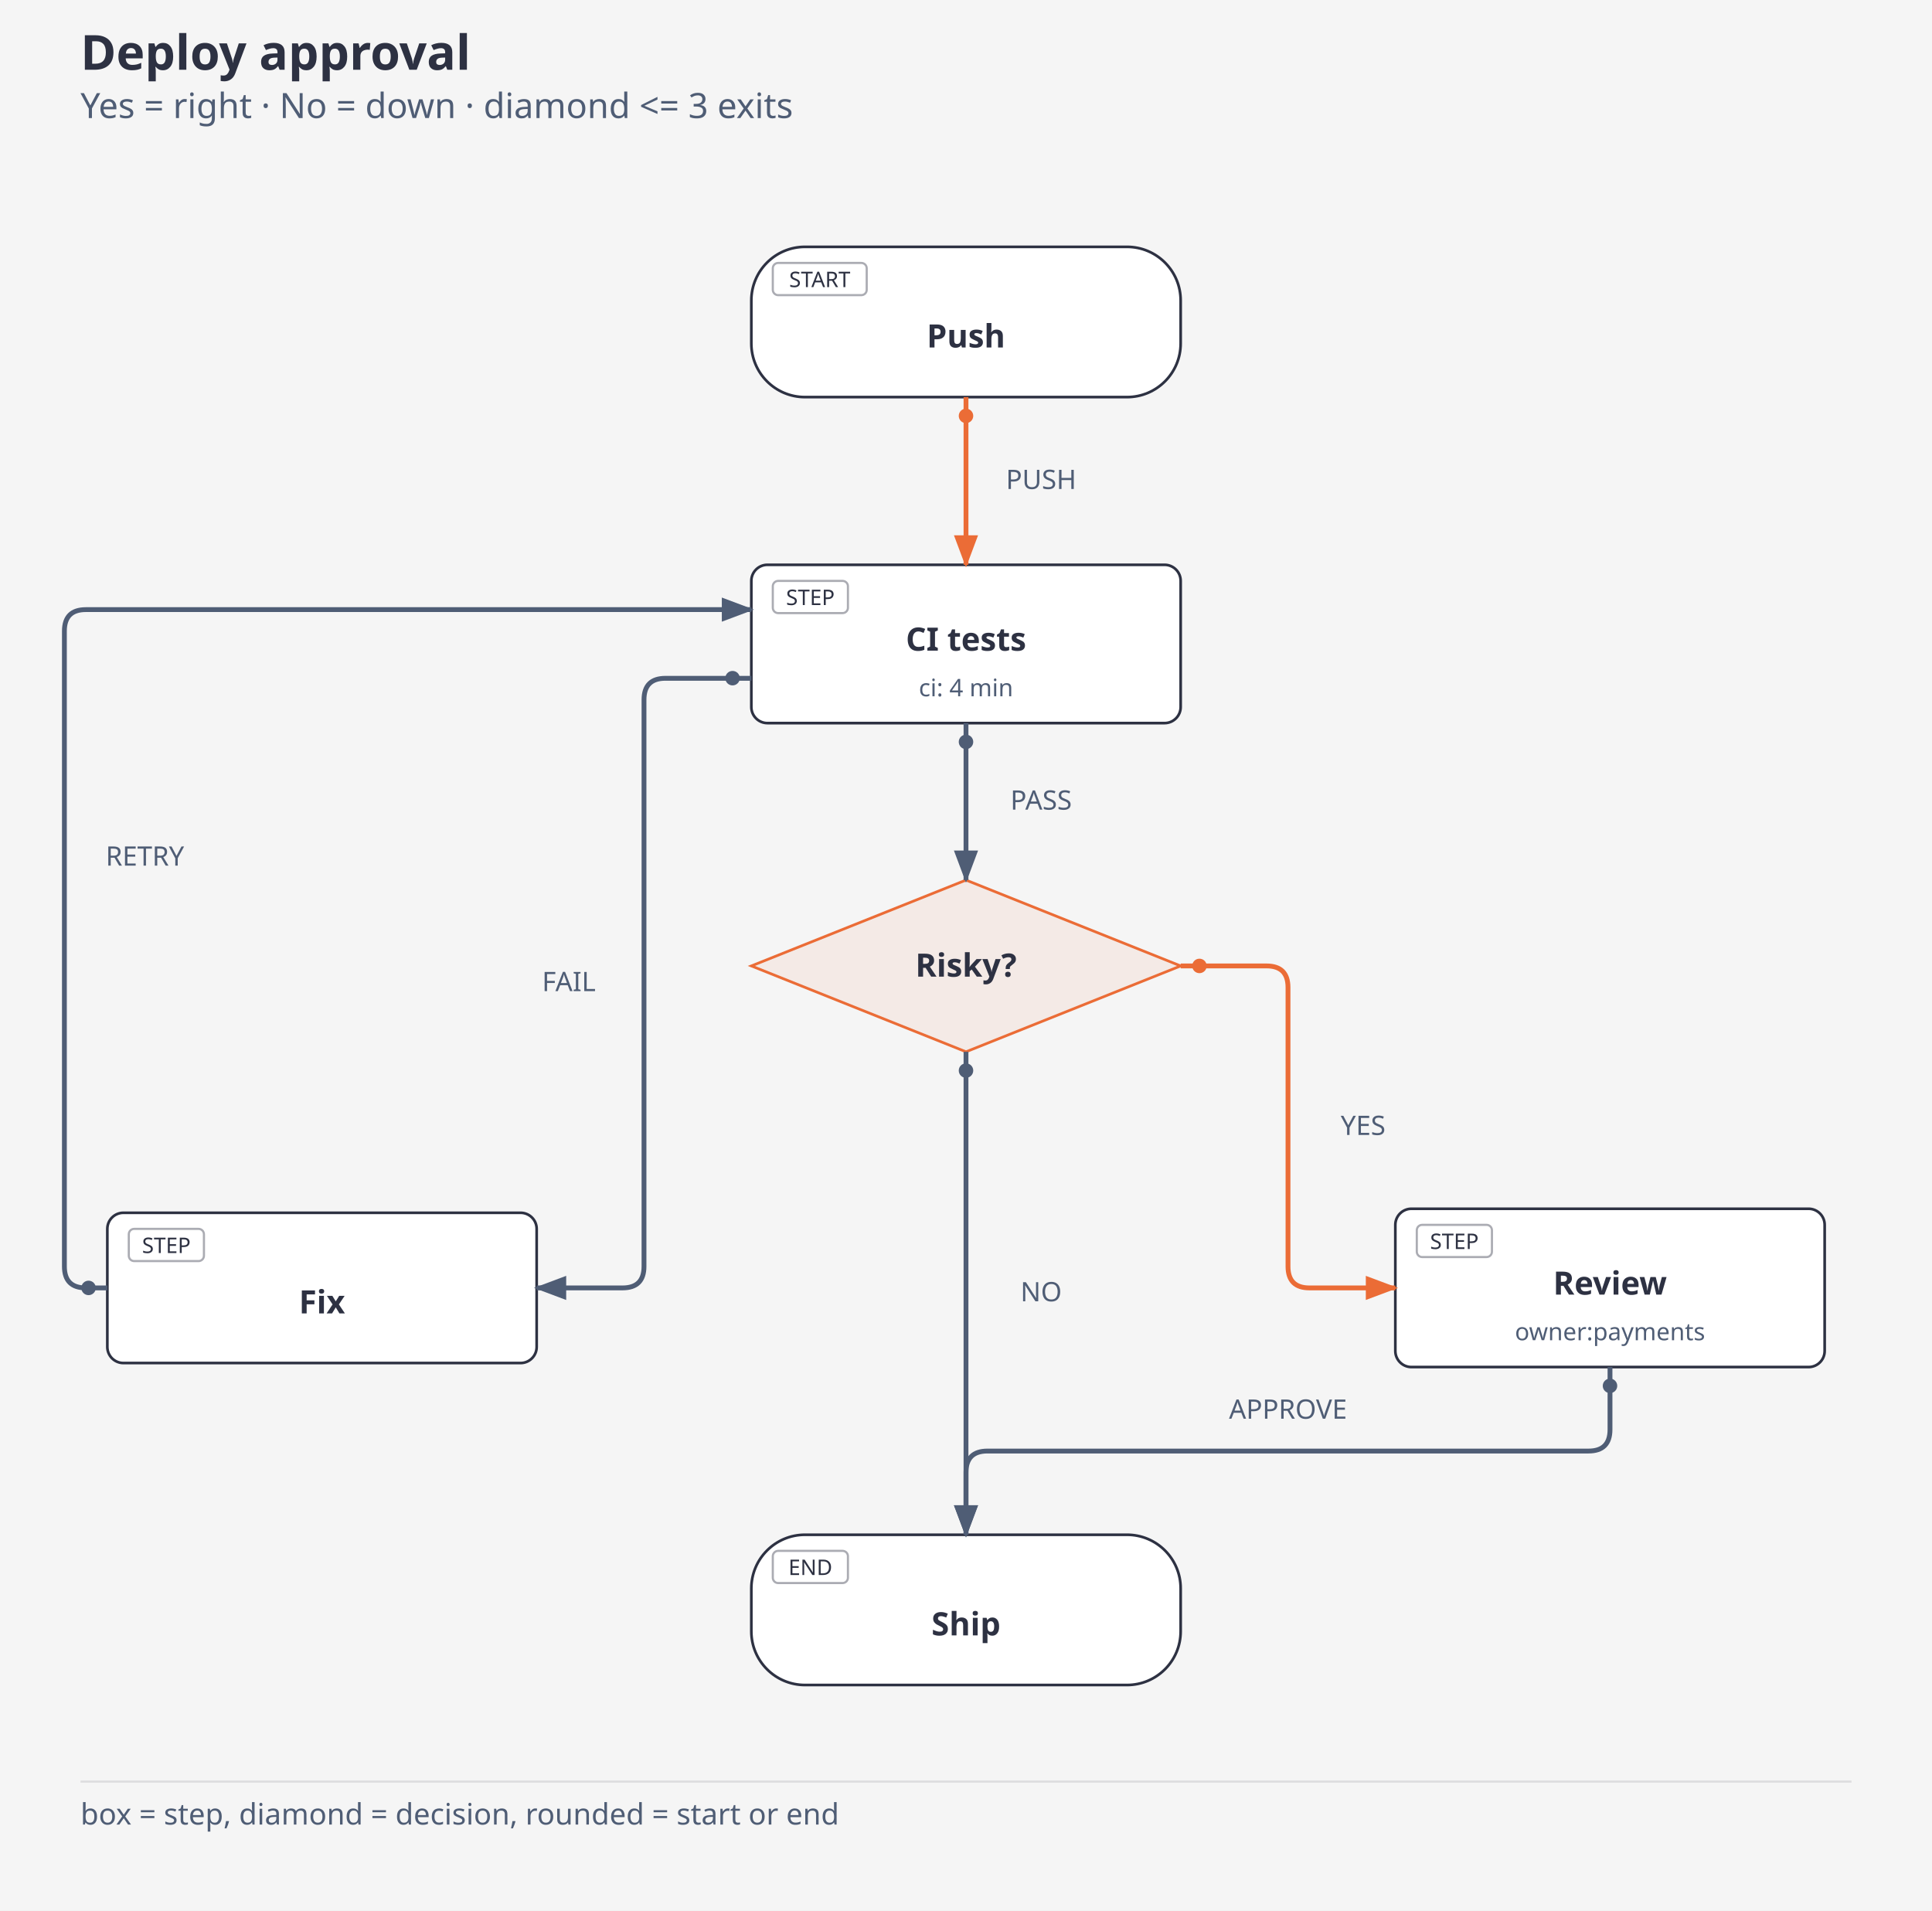
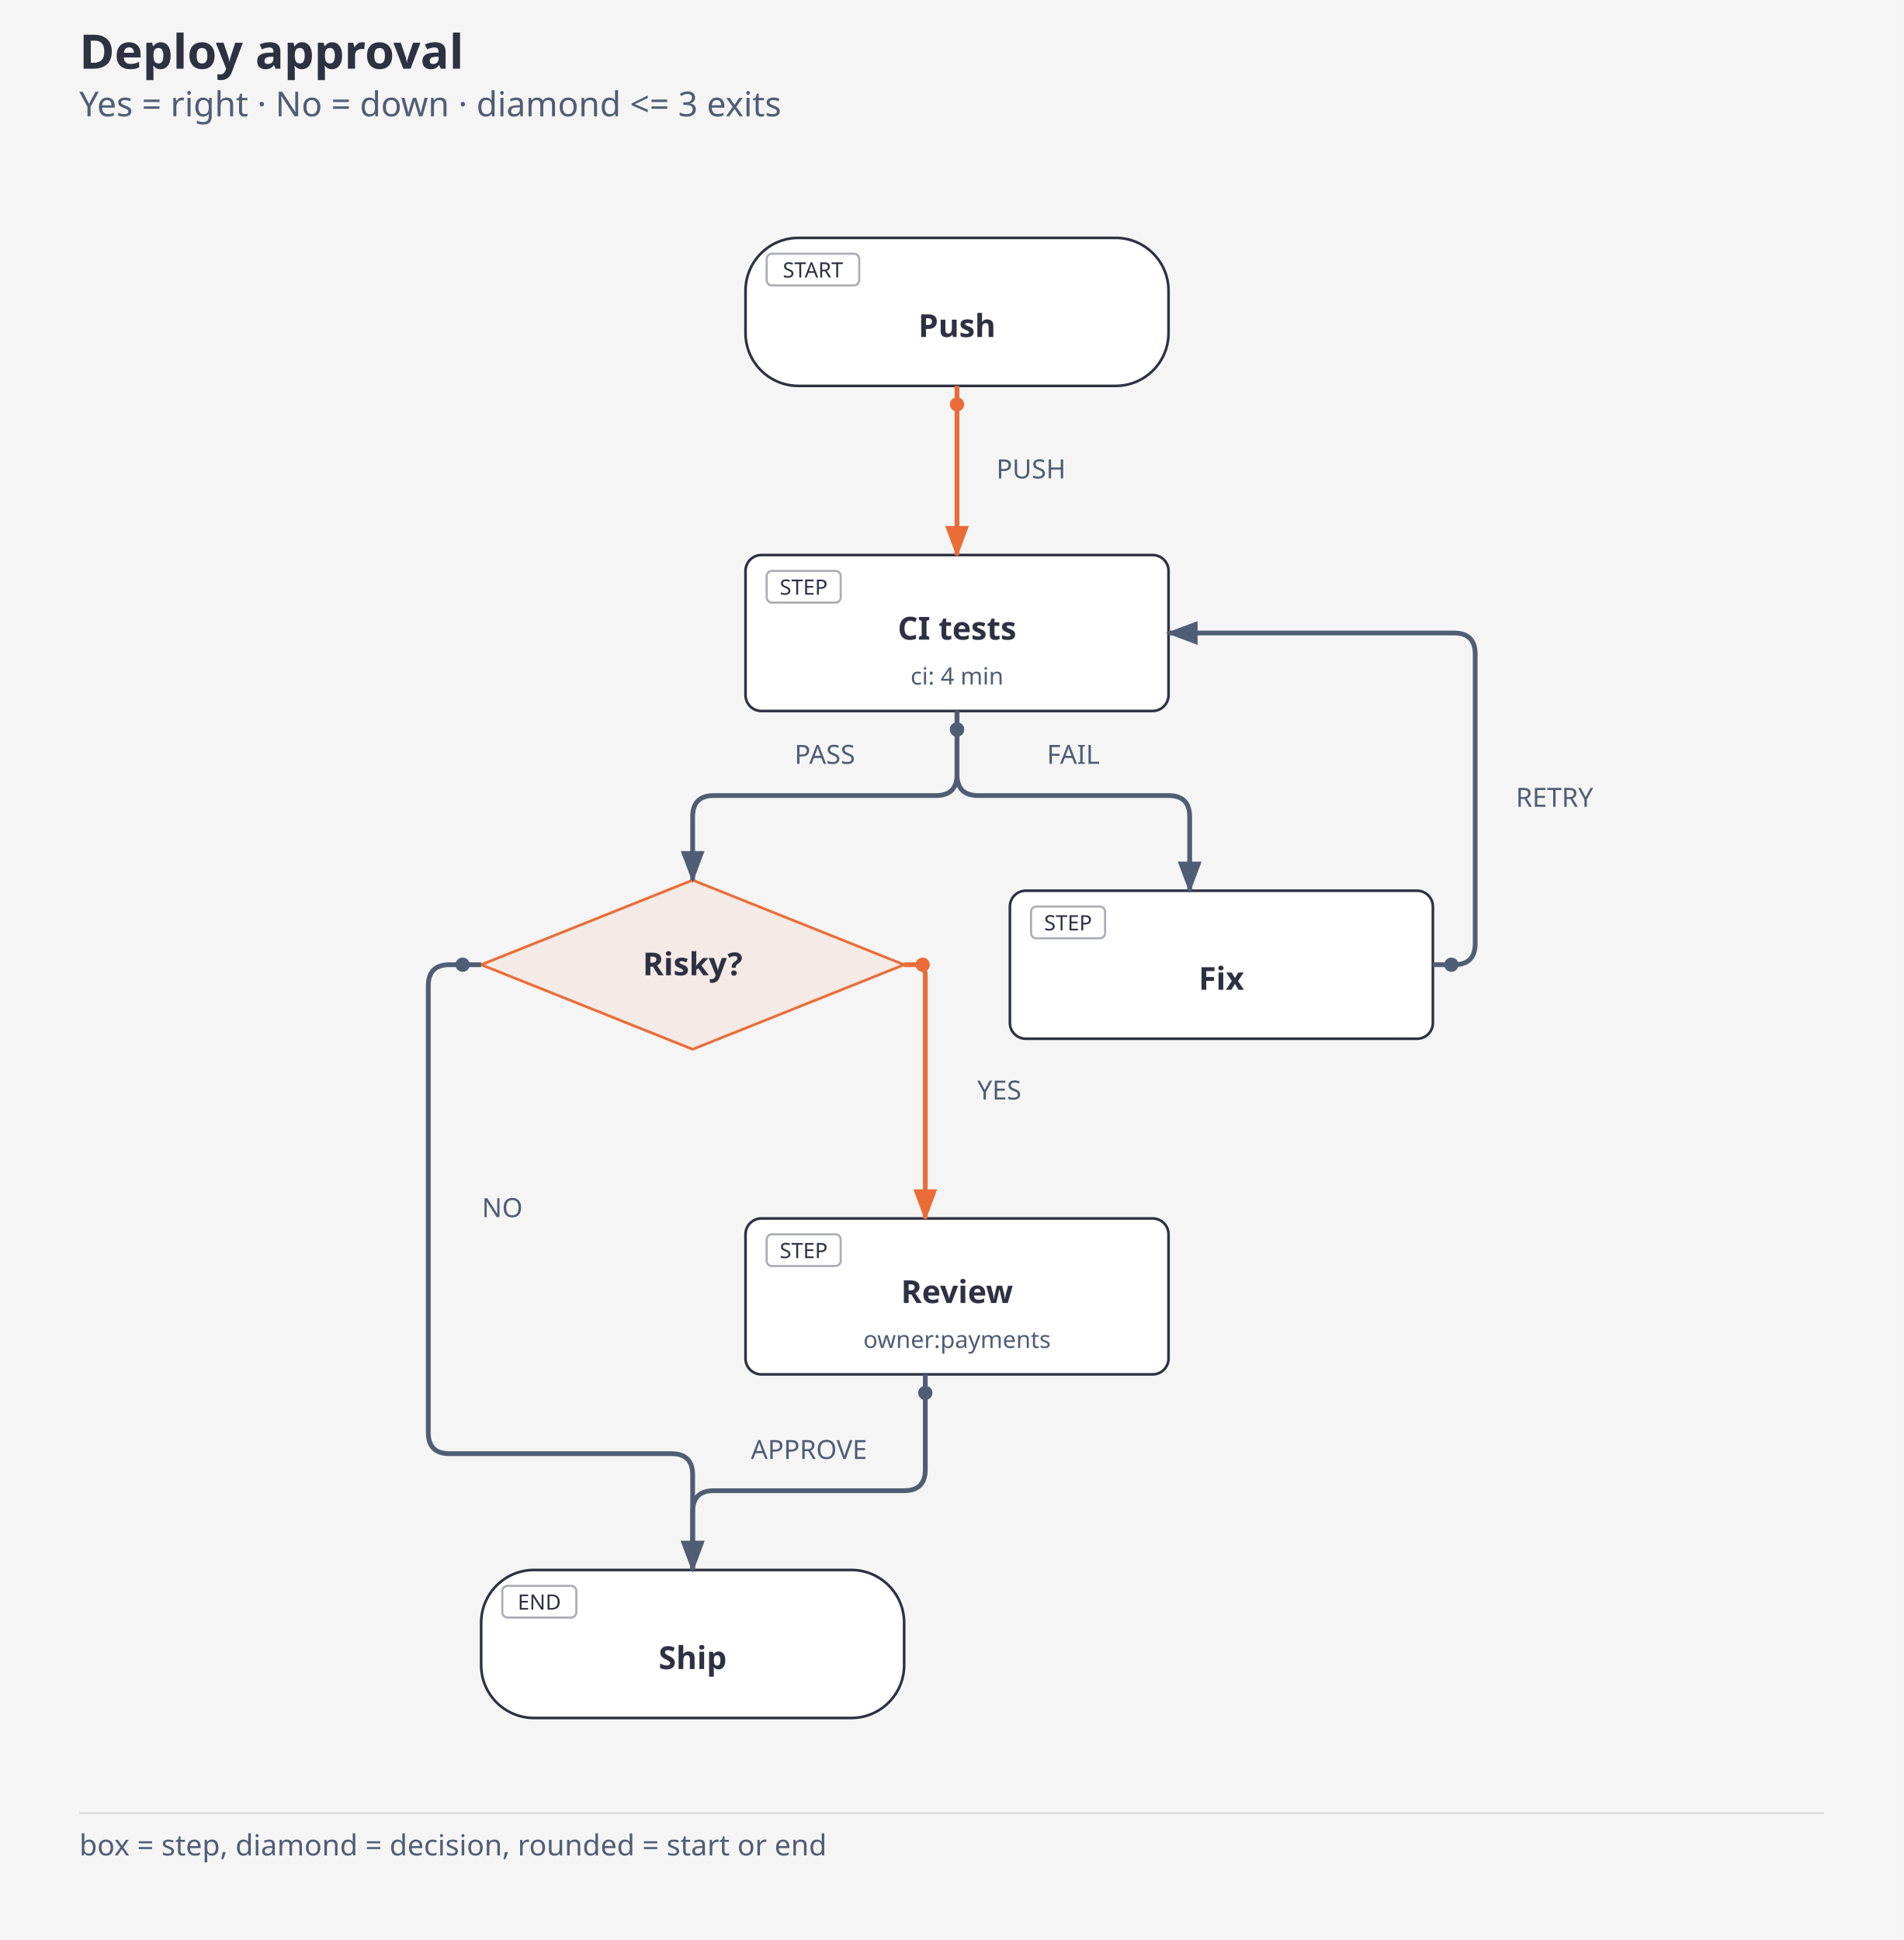
- <svg xmlns="http://www.w3.org/2000/svg" role="graphics-document" aria-roledescription="flow diagram" viewBox="0 0 720 712" width="720">
-   <rect width="720" height="712" fill="#f5f5f5" aria-hidden="true" />
+ <svg xmlns="http://www.w3.org/2000/svg" role="graphics-document" aria-roledescription="flow diagram" viewBox="0 0 720 734" width="720">
+   <rect width="720" height="734" fill="#f5f5f5" aria-hidden="true" />
  <defs>
    <marker id="a" markerWidth="12" markerHeight="9" refX="11" refY="4.5" orient="auto" markerUnits="userSpaceOnUse">
      <polygon points="0 0,12 4.5,0 9" fill="#4f5d75" />
    </marker>
    <marker id="aa" markerWidth="12" markerHeight="9" refX="11" refY="4.5" orient="auto" markerUnits="userSpaceOnUse">
      <polygon points="0 0,12 4.5,0 9" fill="#eb6c36" />
    </marker>
    <marker id="al" markerWidth="12" markerHeight="9" refX="11" refY="4.5" orient="auto" markerUnits="userSpaceOnUse">
      <polygon points="0 0,12 4.5,0 9" fill="#2e5aa8" />
    </marker>
    <marker id="ar" markerWidth="12" markerHeight="9" refX="11" refY="4.5" orient="auto" markerUnits="userSpaceOnUse">
      <polygon points="0 0,12 4.5,0 9" fill="#7a8399" />
    </marker>
  </defs>
  <text x="30" y="26" font-size="18" font-weight="600" font-family="system-ui, 'Segoe UI', sans-serif" fill="#2d3142">Deploy approval</text>
  <text x="30" y="44" font-size="13" font-family="system-ui, 'Segoe UI', sans-serif" fill="#4f5d75">Yes = right · No = down · diamond &lt;= 3 exits</text>
-   <rect x="280" y="92" width="160" height="56" rx="20" fill="#f5f5f5" aria-hidden="true" />
-   <rect x="280" y="92" width="160" height="56" rx="20" fill="#ffffff" stroke="#2d3142" data-node="start" data-label="Push" role="graphics-symbol" aria-roledescription="start or end" aria-label="Push" />
-   <rect x="288" y="98" width="35" height="12" rx="2" fill="none" stroke="#2d3142" stroke-opacity=".4" stroke-width=".8" aria-hidden="true" />
-   <text x="305.5" y="107" font-size="8" font-family="system-ui, 'Segoe UI', sans-serif" fill="#2d3142" text-anchor="middle" aria-hidden="true">START</text>
-   <text x="360" y="129.5" font-size="12" font-weight="600" font-family="system-ui, 'Segoe UI', sans-serif" fill="#2d3142" text-anchor="middle" aria-hidden="true">Push</text>
-   <rect x="280" y="210.5" width="160" height="59" rx="6" fill="#f5f5f5" aria-hidden="true" />
-   <rect x="280" y="210.5" width="160" height="59" rx="6" fill="#ffffff" stroke="#2d3142" data-node="tests" data-label="CI tests" role="graphics-symbol" aria-roledescription="box" aria-label="CI tests, ci: 4 min" />
-   <rect x="288" y="216.5" width="28" height="12" rx="2" fill="none" stroke="#2d3142" stroke-opacity=".4" stroke-width=".8" aria-hidden="true" />
-   <text x="302" y="225.5" font-size="8" font-family="system-ui, 'Segoe UI', sans-serif" fill="#2d3142" text-anchor="middle" aria-hidden="true">STEP</text>
-   <text x="360" y="242.5" font-size="12" font-weight="600" font-family="system-ui, 'Segoe UI', sans-serif" fill="#2d3142" text-anchor="middle" aria-hidden="true">CI tests</text>
-   <text x="360" y="259.5" font-size="9" font-family="system-ui, 'Segoe UI', sans-serif" fill="#4f5d75" text-anchor="middle" aria-hidden="true">ci: 4 min</text>
-   <polygon points="360,328 440,360 360,392 280,360" fill="#f5f5f5" aria-hidden="true" />
-   <polygon points="360,328 440,360 360,392 280,360" fill="rgba(235,108,54,0.08)" stroke="#eb6c36" data-node="risk?" data-label="Risky?" data-cx="360" data-cy="360" role="graphics-symbol" aria-roledescription="decision" aria-label="Risky?" />
-   <text x="360" y="364" font-size="12" font-weight="600" font-family="system-ui, 'Segoe UI', sans-serif" fill="#2d3142" text-anchor="middle" aria-hidden="true">Risky?</text>
-   <rect x="40" y="452" width="160" height="56" rx="6" fill="#f5f5f5" aria-hidden="true" />
-   <rect x="40" y="452" width="160" height="56" rx="6" fill="#ffffff" stroke="#2d3142" data-node="fix" data-label="Fix" role="graphics-symbol" aria-roledescription="box" aria-label="Fix" />
-   <rect x="48" y="458" width="28" height="12" rx="2" fill="none" stroke="#2d3142" stroke-opacity=".4" stroke-width=".8" aria-hidden="true" />
-   <text x="62" y="467" font-size="8" font-family="system-ui, 'Segoe UI', sans-serif" fill="#2d3142" text-anchor="middle" aria-hidden="true">STEP</text>
-   <text x="120" y="489.5" font-size="12" font-weight="600" font-family="system-ui, 'Segoe UI', sans-serif" fill="#2d3142" text-anchor="middle" aria-hidden="true">Fix</text>
-   <rect x="520" y="450.5" width="160" height="59" rx="6" fill="#f5f5f5" aria-hidden="true" />
-   <rect x="520" y="450.5" width="160" height="59" rx="6" fill="#ffffff" stroke="#2d3142" data-node="review" data-label="Review" role="graphics-symbol" aria-roledescription="box" aria-label="Review, owner:payments" />
-   <rect x="528" y="456.5" width="28" height="12" rx="2" fill="none" stroke="#2d3142" stroke-opacity=".4" stroke-width=".8" aria-hidden="true" />
-   <text x="542" y="465.5" font-size="8" font-family="system-ui, 'Segoe UI', sans-serif" fill="#2d3142" text-anchor="middle" aria-hidden="true">STEP</text>
-   <text x="600" y="482.5" font-size="12" font-weight="600" font-family="system-ui, 'Segoe UI', sans-serif" fill="#2d3142" text-anchor="middle" aria-hidden="true">Review</text>
-   <text x="600" y="499.5" font-size="9" font-family="system-ui, 'Segoe UI', sans-serif" fill="#4f5d75" text-anchor="middle" aria-hidden="true">owner:payments</text>
-   <rect x="280" y="572" width="160" height="56" rx="20" fill="#f5f5f5" aria-hidden="true" />
-   <rect x="280" y="572" width="160" height="56" rx="20" fill="#ffffff" stroke="#2d3142" data-node="ship" data-label="Ship" role="graphics-symbol" aria-roledescription="start or end" aria-label="Ship" />
-   <rect x="288" y="578" width="28" height="12" rx="2" fill="none" stroke="#2d3142" stroke-opacity=".4" stroke-width=".8" aria-hidden="true" />
-   <text x="302" y="587" font-size="8" font-family="system-ui, 'Segoe UI', sans-serif" fill="#2d3142" text-anchor="middle" aria-hidden="true">END</text>
-   <text x="360" y="609.5" font-size="12" font-weight="600" font-family="system-ui, 'Segoe UI', sans-serif" fill="#2d3142" text-anchor="middle" aria-hidden="true">Ship</text>
-   <path d="M360,148 L360,210.5" fill="none" stroke="#eb6c36" stroke-width="1.8" marker-end="url(#aa)" data-from="start" data-to="tests" data-label="push" data-id="start-&gt;tests:push" data-from-port="s" data-to-port="n" role="graphics-symbol" aria-roledescription="arrow" aria-label="Push to CI tests: push" />
-   <circle cx="360" cy="155" r="2.7" fill="#eb6c36" aria-hidden="true" />
-   <rect x="368" y="170.25" width="40" height="16" rx="2" fill="#f5f5f5" aria-hidden="true" />
-   <text x="388" y="182.25" font-size="10" font-family="system-ui, 'Segoe UI', sans-serif" fill="#4f5d75" text-anchor="middle" aria-hidden="true">PUSH</text>
-   <path d="M360,269.5 L360,328" fill="none" stroke="#4f5d75" stroke-width="1.8" marker-end="url(#a)" data-from="tests" data-to="risk?" data-label="pass" data-id="tests-&gt;risk?:pass" data-from-port="s" data-to-port="n" role="graphics-symbol" aria-roledescription="arrow" aria-label="CI tests to Risky?: pass" />
-   <circle cx="360" cy="276.5" r="2.7" fill="#4f5d75" aria-hidden="true" />
-   <rect x="368" y="289.75" width="40" height="16" rx="2" fill="#f5f5f5" aria-hidden="true" />
-   <text x="388" y="301.75" font-size="10" font-family="system-ui, 'Segoe UI', sans-serif" fill="#4f5d75" text-anchor="middle" aria-hidden="true">PASS</text>
-   <path d="M280,252.8 L248,252.8 Q240,252.8 240,260.8 L240,472 Q240,480 232,480 L200,480" fill="none" stroke="#4f5d75" stroke-width="1.8" marker-end="url(#a)" data-from="tests" data-to="fix" data-label="fail" data-id="tests-&gt;fix:fail" data-from-port="w" data-to-port="e" role="graphics-symbol" aria-roledescription="arrow" aria-label="CI tests to Fix: fail" />
-   <circle cx="273" cy="252.75" r="2.7" fill="#4f5d75" aria-hidden="true" />
-   <rect x="192" y="357.38" width="40" height="16" rx="2" fill="#f5f5f5" aria-hidden="true" />
-   <text x="212" y="369.38" font-size="10" font-family="system-ui, 'Segoe UI', sans-serif" fill="#4f5d75" text-anchor="middle" aria-hidden="true">FAIL</text>
-   <path d="M440,360 L472,360 Q480,360 480,368 L480,472 Q480,480 488,480 L520,480" fill="none" stroke="#eb6c36" stroke-width="1.8" marker-end="url(#aa)" data-from="risk?" data-to="review" data-label="yes" data-id="risk?-&gt;review:yes" data-from-port="e" data-to-port="w" role="graphics-symbol" aria-roledescription="arrow" aria-label="Risky? to Review: yes" />
-   <circle cx="447" cy="360" r="2.7" fill="#eb6c36" aria-hidden="true" />
-   <rect x="488" y="411" width="40" height="16" rx="2" fill="#f5f5f5" aria-hidden="true" />
-   <text x="508" y="423" font-size="10" font-family="system-ui, 'Segoe UI', sans-serif" fill="#4f5d75" text-anchor="middle" aria-hidden="true">YES</text>
-   <path d="M360,392 L360,572" fill="none" stroke="#4f5d75" stroke-width="1.8" marker-end="url(#a)" data-from="risk?" data-to="ship" data-label="no" data-id="risk?-&gt;ship:no" data-from-port="s" data-to-port="n" role="graphics-symbol" aria-roledescription="arrow" aria-label="Risky? to Ship: no" />
-   <circle cx="360" cy="399" r="2.7" fill="#4f5d75" aria-hidden="true" />
-   <rect x="368" y="473" width="40" height="16" rx="2" fill="#f5f5f5" aria-hidden="true" />
-   <text x="388" y="485" font-size="10" font-family="system-ui, 'Segoe UI', sans-serif" fill="#4f5d75" text-anchor="middle" aria-hidden="true">NO</text>
-   <path d="M40,480 L32,480 Q24,480 24,472 L24,235.2 Q24,227.2 32,227.2 L280,227.2" fill="none" stroke="#4f5d75" stroke-width="1.8" marker-end="url(#a)" data-from="fix" data-to="tests" data-label="retry" data-id="fix-&gt;tests:retry" data-from-port="w" data-to-port="w" role="graphics-symbol" aria-roledescription="arrow" aria-label="Fix to CI tests: retry" />
-   <circle cx="33" cy="480" r="2.7" fill="#4f5d75" aria-hidden="true" />
-   <rect x="32" y="310.62" width="44" height="16" rx="2" fill="#f5f5f5" aria-hidden="true" />
-   <text x="54" y="322.62" font-size="10" font-family="system-ui, 'Segoe UI', sans-serif" fill="#4f5d75" text-anchor="middle" aria-hidden="true">RETRY</text>
-   <path d="M600,509.5 L600,532.8 Q600,540.8 592,540.8 L368,540.8 Q360,540.8 360,548.8 L360,572" fill="none" stroke="#4f5d75" stroke-width="1.8" marker-end="url(#a)" data-from="review" data-to="ship" data-label="approve" data-id="review-&gt;ship:approve" data-from-port="s" data-to-port="n" role="graphics-symbol" aria-roledescription="arrow" aria-label="Review to Ship: approve" />
-   <circle cx="600" cy="516.5" r="2.7" fill="#4f5d75" aria-hidden="true" />
-   <rect x="452" y="516.75" width="56" height="16" rx="2" fill="#f5f5f5" aria-hidden="true" />
-   <text x="480" y="528.75" font-size="10" font-family="system-ui, 'Segoe UI', sans-serif" fill="#4f5d75" text-anchor="middle" aria-hidden="true">APPROVE</text>
-   <line x1="30" y1="664" x2="690" y2="664" stroke="rgba(45,49,66,0.12)" stroke-width=".8" aria-hidden="true" />
-   <text x="30" y="680" font-size="11" font-family="system-ui, 'Segoe UI', sans-serif" fill="#4f5d75">box = step, diamond = decision, rounded = start or end</text>
+   <rect x="282" y="90" width="160" height="56" rx="20" fill="#f5f5f5" aria-hidden="true" />
+   <rect x="282" y="90" width="160" height="56" rx="20" fill="#ffffff" stroke="#2d3142" data-node="start" data-label="Push" role="graphics-symbol" aria-roledescription="start or end" aria-label="Push" />
+   <rect x="290" y="96" width="35" height="12" rx="2" fill="none" stroke="#2d3142" stroke-opacity=".4" stroke-width=".8" aria-hidden="true" />
+   <text x="307.5" y="105" font-size="8" font-family="system-ui, 'Segoe UI', sans-serif" fill="#2d3142" text-anchor="middle" aria-hidden="true">START</text>
+   <text x="362" y="127.5" font-size="12" font-weight="600" font-family="system-ui, 'Segoe UI', sans-serif" fill="#2d3142" text-anchor="middle" aria-hidden="true">Push</text>
+   <rect x="282" y="210" width="160" height="59" rx="6" fill="#f5f5f5" aria-hidden="true" />
+   <rect x="282" y="210" width="160" height="59" rx="6" fill="#ffffff" stroke="#2d3142" data-node="tests" data-label="CI tests" role="graphics-symbol" aria-roledescription="box" aria-label="CI tests, ci: 4 min" />
+   <rect x="290" y="216" width="28" height="12" rx="2" fill="none" stroke="#2d3142" stroke-opacity=".4" stroke-width=".8" aria-hidden="true" />
+   <text x="304" y="225" font-size="8" font-family="system-ui, 'Segoe UI', sans-serif" fill="#2d3142" text-anchor="middle" aria-hidden="true">STEP</text>
+   <text x="362" y="242" font-size="12" font-weight="600" font-family="system-ui, 'Segoe UI', sans-serif" fill="#2d3142" text-anchor="middle" aria-hidden="true">CI tests</text>
+   <text x="362" y="259" font-size="9" font-family="system-ui, 'Segoe UI', sans-serif" fill="#4f5d75" text-anchor="middle" aria-hidden="true">ci: 4 min</text>
+   <polygon points="262,333 342,365 262,397 182,365" fill="#f5f5f5" aria-hidden="true" />
+   <polygon points="262,333 342,365 262,397 182,365" fill="rgba(235,108,54,0.08)" stroke="#eb6c36" data-node="risk?" data-label="Risky?" data-cx="262" data-cy="365" role="graphics-symbol" aria-roledescription="decision" aria-label="Risky?" />
+   <text x="262" y="369" font-size="12" font-weight="600" font-family="system-ui, 'Segoe UI', sans-serif" fill="#2d3142" text-anchor="middle" aria-hidden="true">Risky?</text>
+   <rect x="382" y="337" width="160" height="56" rx="6" fill="#f5f5f5" aria-hidden="true" />
+   <rect x="382" y="337" width="160" height="56" rx="6" fill="#ffffff" stroke="#2d3142" data-node="fix" data-label="Fix" role="graphics-symbol" aria-roledescription="box" aria-label="Fix" />
+   <rect x="390" y="343" width="28" height="12" rx="2" fill="none" stroke="#2d3142" stroke-opacity=".4" stroke-width=".8" aria-hidden="true" />
+   <text x="404" y="352" font-size="8" font-family="system-ui, 'Segoe UI', sans-serif" fill="#2d3142" text-anchor="middle" aria-hidden="true">STEP</text>
+   <text x="462" y="374.5" font-size="12" font-weight="600" font-family="system-ui, 'Segoe UI', sans-serif" fill="#2d3142" text-anchor="middle" aria-hidden="true">Fix</text>
+   <rect x="282" y="461" width="160" height="59" rx="6" fill="#f5f5f5" aria-hidden="true" />
+   <rect x="282" y="461" width="160" height="59" rx="6" fill="#ffffff" stroke="#2d3142" data-node="review" data-label="Review" role="graphics-symbol" aria-roledescription="box" aria-label="Review, owner:payments" />
+   <rect x="290" y="467" width="28" height="12" rx="2" fill="none" stroke="#2d3142" stroke-opacity=".4" stroke-width=".8" aria-hidden="true" />
+   <text x="304" y="476" font-size="8" font-family="system-ui, 'Segoe UI', sans-serif" fill="#2d3142" text-anchor="middle" aria-hidden="true">STEP</text>
+   <text x="362" y="493" font-size="12" font-weight="600" font-family="system-ui, 'Segoe UI', sans-serif" fill="#2d3142" text-anchor="middle" aria-hidden="true">Review</text>
+   <text x="362" y="510" font-size="9" font-family="system-ui, 'Segoe UI', sans-serif" fill="#4f5d75" text-anchor="middle" aria-hidden="true">owner:payments</text>
+   <rect x="182" y="594" width="160" height="56" rx="20" fill="#f5f5f5" aria-hidden="true" />
+   <rect x="182" y="594" width="160" height="56" rx="20" fill="#ffffff" stroke="#2d3142" data-node="ship" data-label="Ship" role="graphics-symbol" aria-roledescription="start or end" aria-label="Ship" />
+   <rect x="190" y="600" width="28" height="12" rx="2" fill="none" stroke="#2d3142" stroke-opacity=".4" stroke-width=".8" aria-hidden="true" />
+   <text x="204" y="609" font-size="8" font-family="system-ui, 'Segoe UI', sans-serif" fill="#2d3142" text-anchor="middle" aria-hidden="true">END</text>
+   <text x="262" y="631.5" font-size="12" font-weight="600" font-family="system-ui, 'Segoe UI', sans-serif" fill="#2d3142" text-anchor="middle" aria-hidden="true">Ship</text>
+   <path d="M362,146 L362,210" fill="none" stroke="#eb6c36" stroke-width="1.8" marker-end="url(#aa)" data-from="start" data-to="tests" data-label="push" data-id="start-&gt;tests:push" data-from-port="s" data-to-port="n" role="graphics-symbol" aria-roledescription="arrow" aria-label="Push to CI tests: push" />
+   <circle cx="362" cy="153" r="2.7" fill="#eb6c36" aria-hidden="true" />
+   <path d="M362,269 L362,293 Q362,301 354,301 L270,301 Q262,301 262,309 L262,333" fill="none" stroke="#4f5d75" stroke-width="1.8" marker-end="url(#a)" data-from="tests" data-to="risk?" data-label="pass" data-id="tests-&gt;risk?:pass" data-from-port="s" data-to-port="n" role="graphics-symbol" aria-roledescription="arrow" aria-label="CI tests to Risky?: pass" />
+   <circle cx="362" cy="276" r="2.7" fill="#4f5d75" aria-hidden="true" />
+   <path d="M362,269 L362,293 Q362,301 370,301 L442,301 Q450,301 450,309 L450,337" fill="none" stroke="#4f5d75" stroke-width="1.8" marker-end="url(#a)" data-from="tests" data-to="fix" data-label="fail" data-id="tests-&gt;fix:fail" data-from-port="s" data-to-port="n" role="graphics-symbol" aria-roledescription="arrow" aria-label="CI tests to Fix: fail" />
+   <circle cx="362" cy="276" r="2.7" fill="#4f5d75" aria-hidden="true" />
+   <path d="M342,365 L346,365 Q350,365 350,369 L350,461" fill="none" stroke="#eb6c36" stroke-width="1.8" marker-end="url(#aa)" data-from="risk?" data-to="review" data-label="yes" data-id="risk?-&gt;review:yes" data-from-port="e" data-to-port="n" role="graphics-symbol" aria-roledescription="arrow" aria-label="Risky? to Review: yes" />
+   <circle cx="349" cy="365" r="2.7" fill="#eb6c36" aria-hidden="true" />
+   <path d="M182,365 L170,365 Q162,365 162,373 L162,542 Q162,550 170,550 L254,550 Q262,550 262,558 L262,594" fill="none" stroke="#4f5d75" stroke-width="1.8" marker-end="url(#a)" data-from="risk?" data-to="ship" data-label="no" data-id="risk?-&gt;ship:no" data-from-port="w" data-to-port="n" role="graphics-symbol" aria-roledescription="arrow" aria-label="Risky? to Ship: no" />
+   <circle cx="175" cy="365" r="2.7" fill="#4f5d75" aria-hidden="true" />
+   <path d="M542,365 L550,365 Q558,365 558,357 L558,247.5 Q558,239.5 550,239.5 L442,239.5" fill="none" stroke="#4f5d75" stroke-width="1.8" marker-end="url(#a)" data-from="fix" data-to="tests" data-label="retry" data-id="fix-&gt;tests:retry" data-from-port="e" data-to-port="e" role="graphics-symbol" aria-roledescription="arrow" aria-label="Fix to CI tests: retry" />
+   <circle cx="549" cy="365" r="2.7" fill="#4f5d75" aria-hidden="true" />
+   <path d="M350,520 L350,556 Q350,564 342,564 L270,564 Q262,564 262,572 L262,594" fill="none" stroke="#4f5d75" stroke-width="1.8" marker-end="url(#a)" data-from="review" data-to="ship" data-label="approve" data-id="review-&gt;ship:approve" data-from-port="s" data-to-port="n" role="graphics-symbol" aria-roledescription="arrow" aria-label="Review to Ship: approve" />
+   <circle cx="350" cy="527" r="2.7" fill="#4f5d75" aria-hidden="true" />
+   <rect x="370" y="169" width="40" height="16" rx="2" fill="#f5f5f5" aria-hidden="true" />
+   <text x="390" y="181" font-size="10" font-family="system-ui, 'Segoe UI', sans-serif" fill="#4f5d75" text-anchor="middle" aria-hidden="true">PUSH</text>
+   <rect x="292" y="277" width="40" height="16" rx="2" fill="#f5f5f5" aria-hidden="true" />
+   <text x="312" y="289" font-size="10" font-family="system-ui, 'Segoe UI', sans-serif" fill="#4f5d75" text-anchor="middle" aria-hidden="true">PASS</text>
+   <rect x="386" y="277" width="40" height="16" rx="2" fill="#f5f5f5" aria-hidden="true" />
+   <text x="406" y="289" font-size="10" font-family="system-ui, 'Segoe UI', sans-serif" fill="#4f5d75" text-anchor="middle" aria-hidden="true">FAIL</text>
+   <rect x="358" y="404" width="40" height="16" rx="2" fill="#f5f5f5" aria-hidden="true" />
+   <text x="378" y="416" font-size="10" font-family="system-ui, 'Segoe UI', sans-serif" fill="#4f5d75" text-anchor="middle" aria-hidden="true">YES</text>
+   <rect x="170" y="448.5" width="40" height="16" rx="2" fill="#f5f5f5" aria-hidden="true" />
+   <text x="190" y="460.5" font-size="10" font-family="system-ui, 'Segoe UI', sans-serif" fill="#4f5d75" text-anchor="middle" aria-hidden="true">NO</text>
+   <rect x="566" y="293.25" width="44" height="16" rx="2" fill="#f5f5f5" aria-hidden="true" />
+   <text x="588" y="305.25" font-size="10" font-family="system-ui, 'Segoe UI', sans-serif" fill="#4f5d75" text-anchor="middle" aria-hidden="true">RETRY</text>
+   <rect x="278" y="540" width="56" height="16" rx="2" fill="#f5f5f5" aria-hidden="true" />
+   <text x="306" y="552" font-size="10" font-family="system-ui, 'Segoe UI', sans-serif" fill="#4f5d75" text-anchor="middle" aria-hidden="true">APPROVE</text>
+   <line x1="30" y1="686" x2="690" y2="686" stroke="rgba(45,49,66,0.12)" stroke-width=".8" aria-hidden="true" />
+   <text x="30" y="702" font-size="11" font-family="system-ui, 'Segoe UI', sans-serif" fill="#4f5d75">box = step, diamond = decision, rounded = start or end</text>
</svg>
